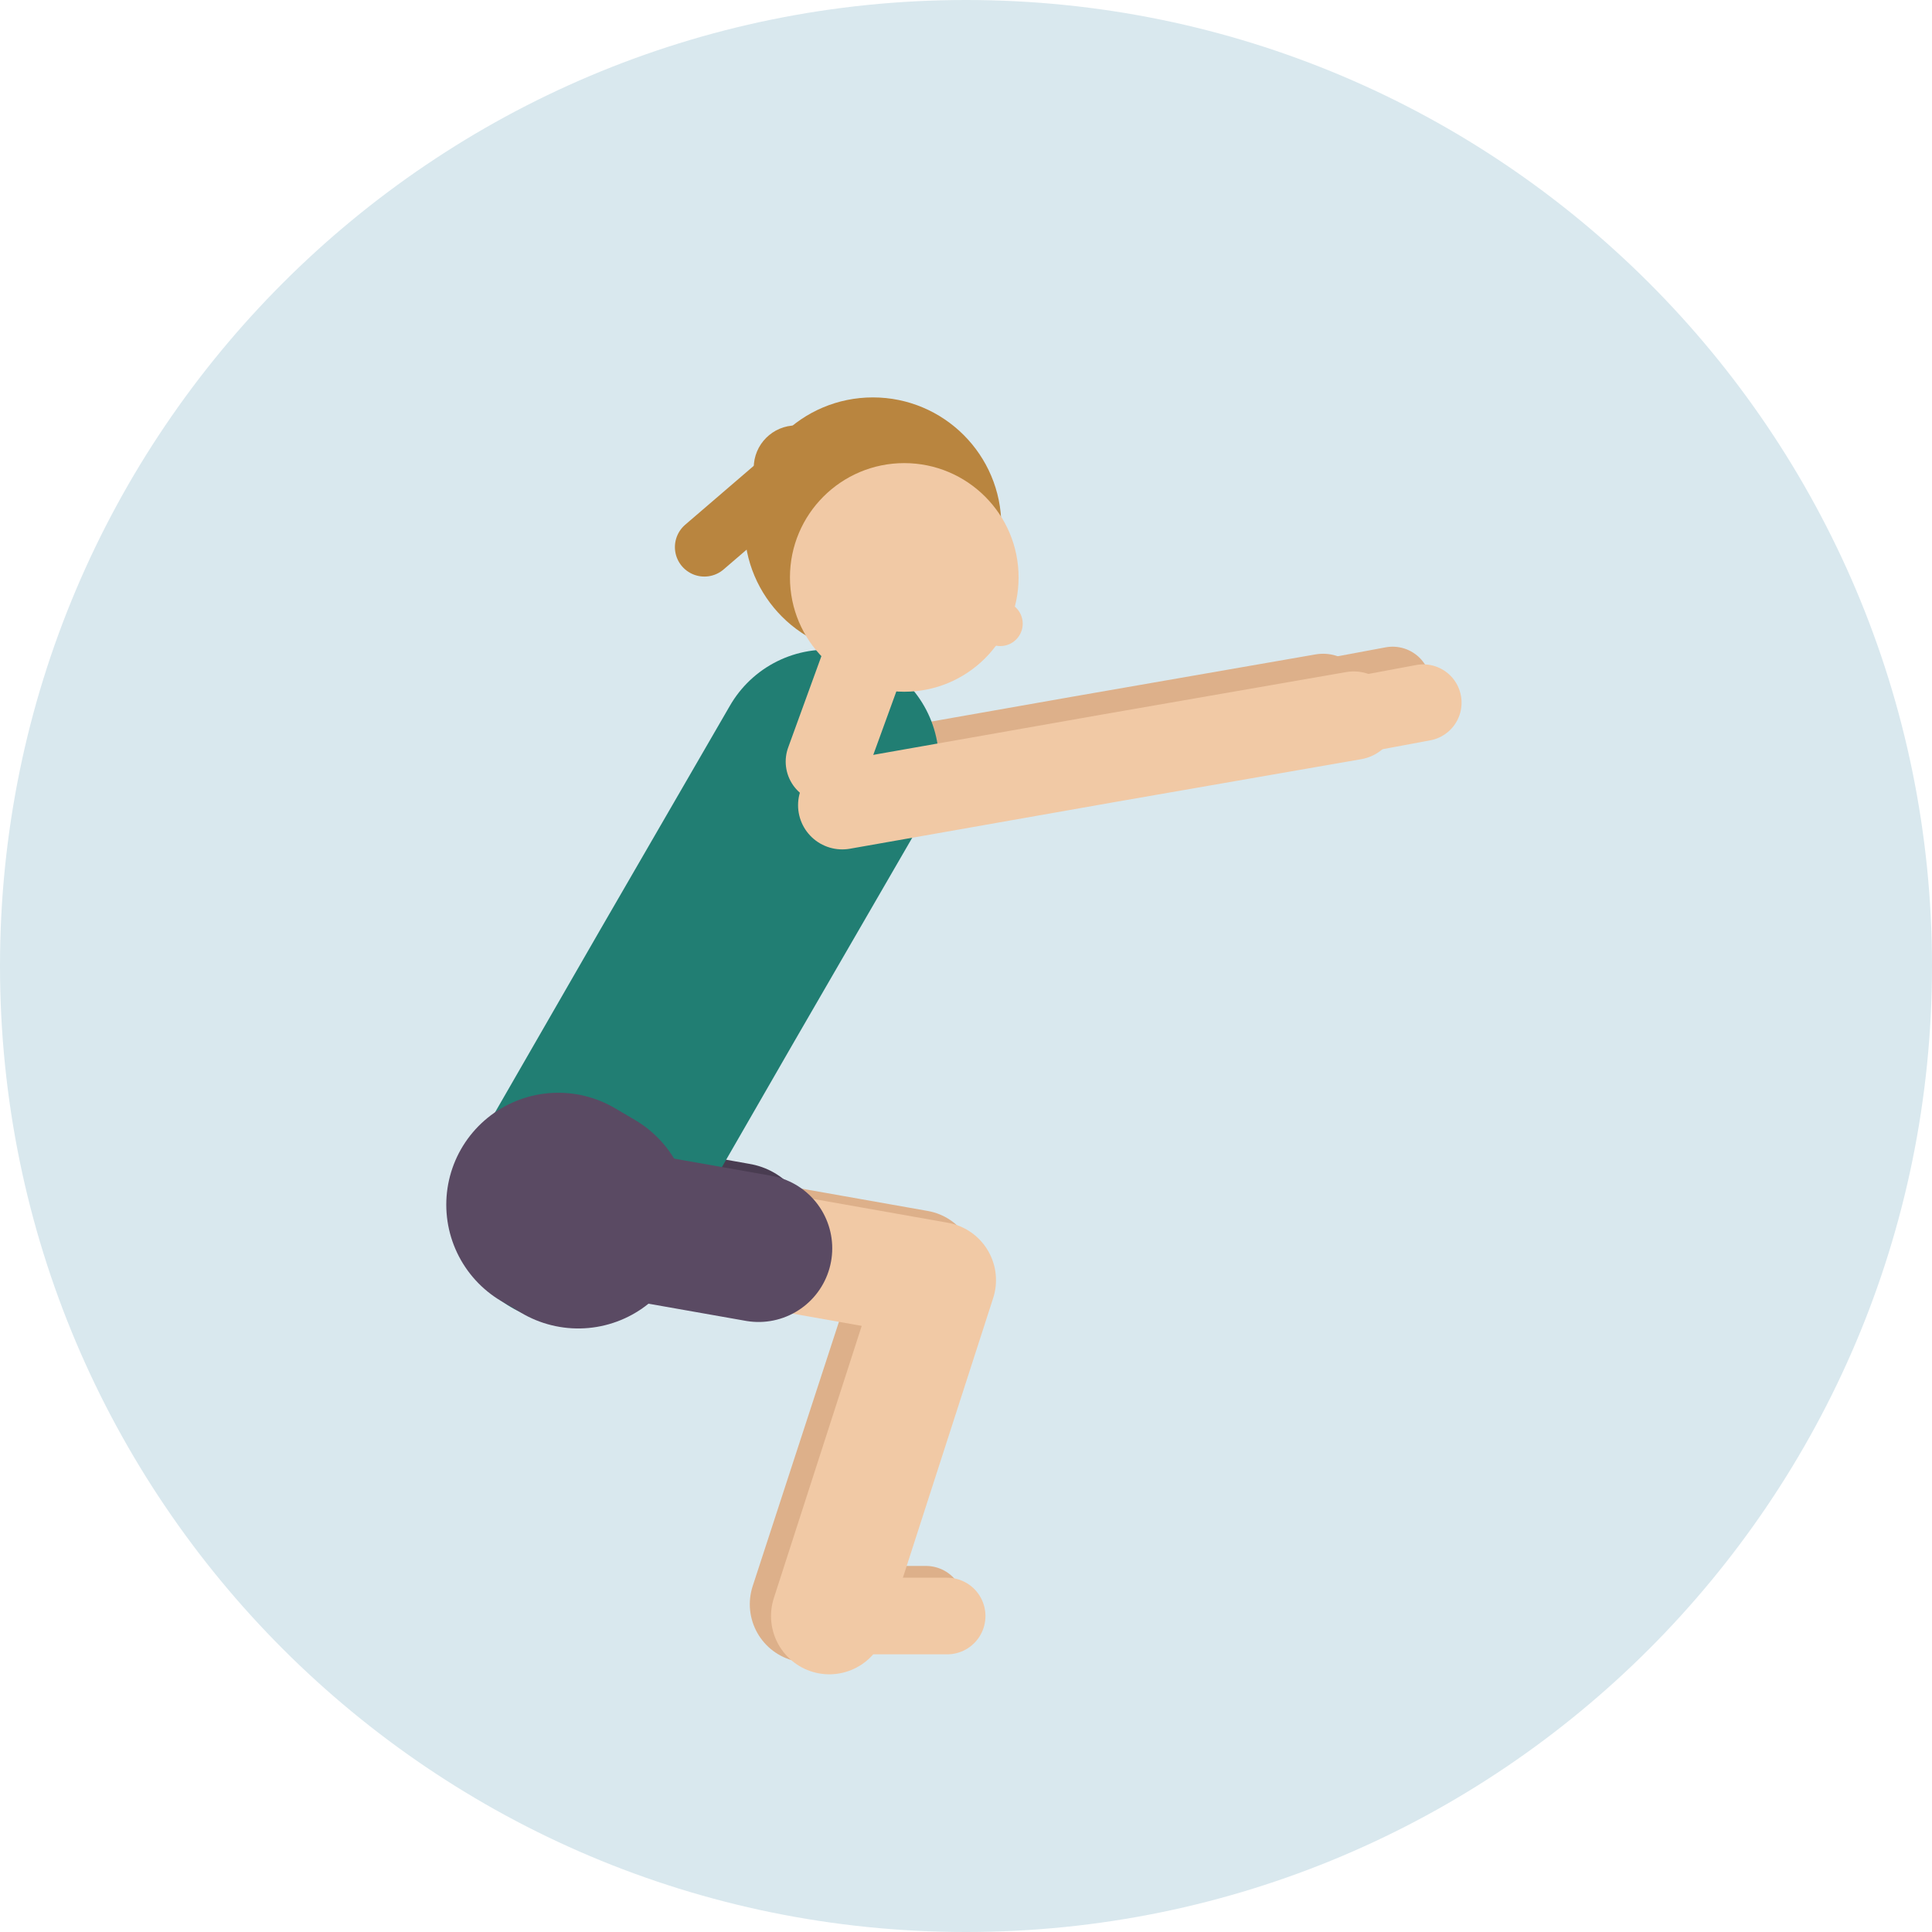
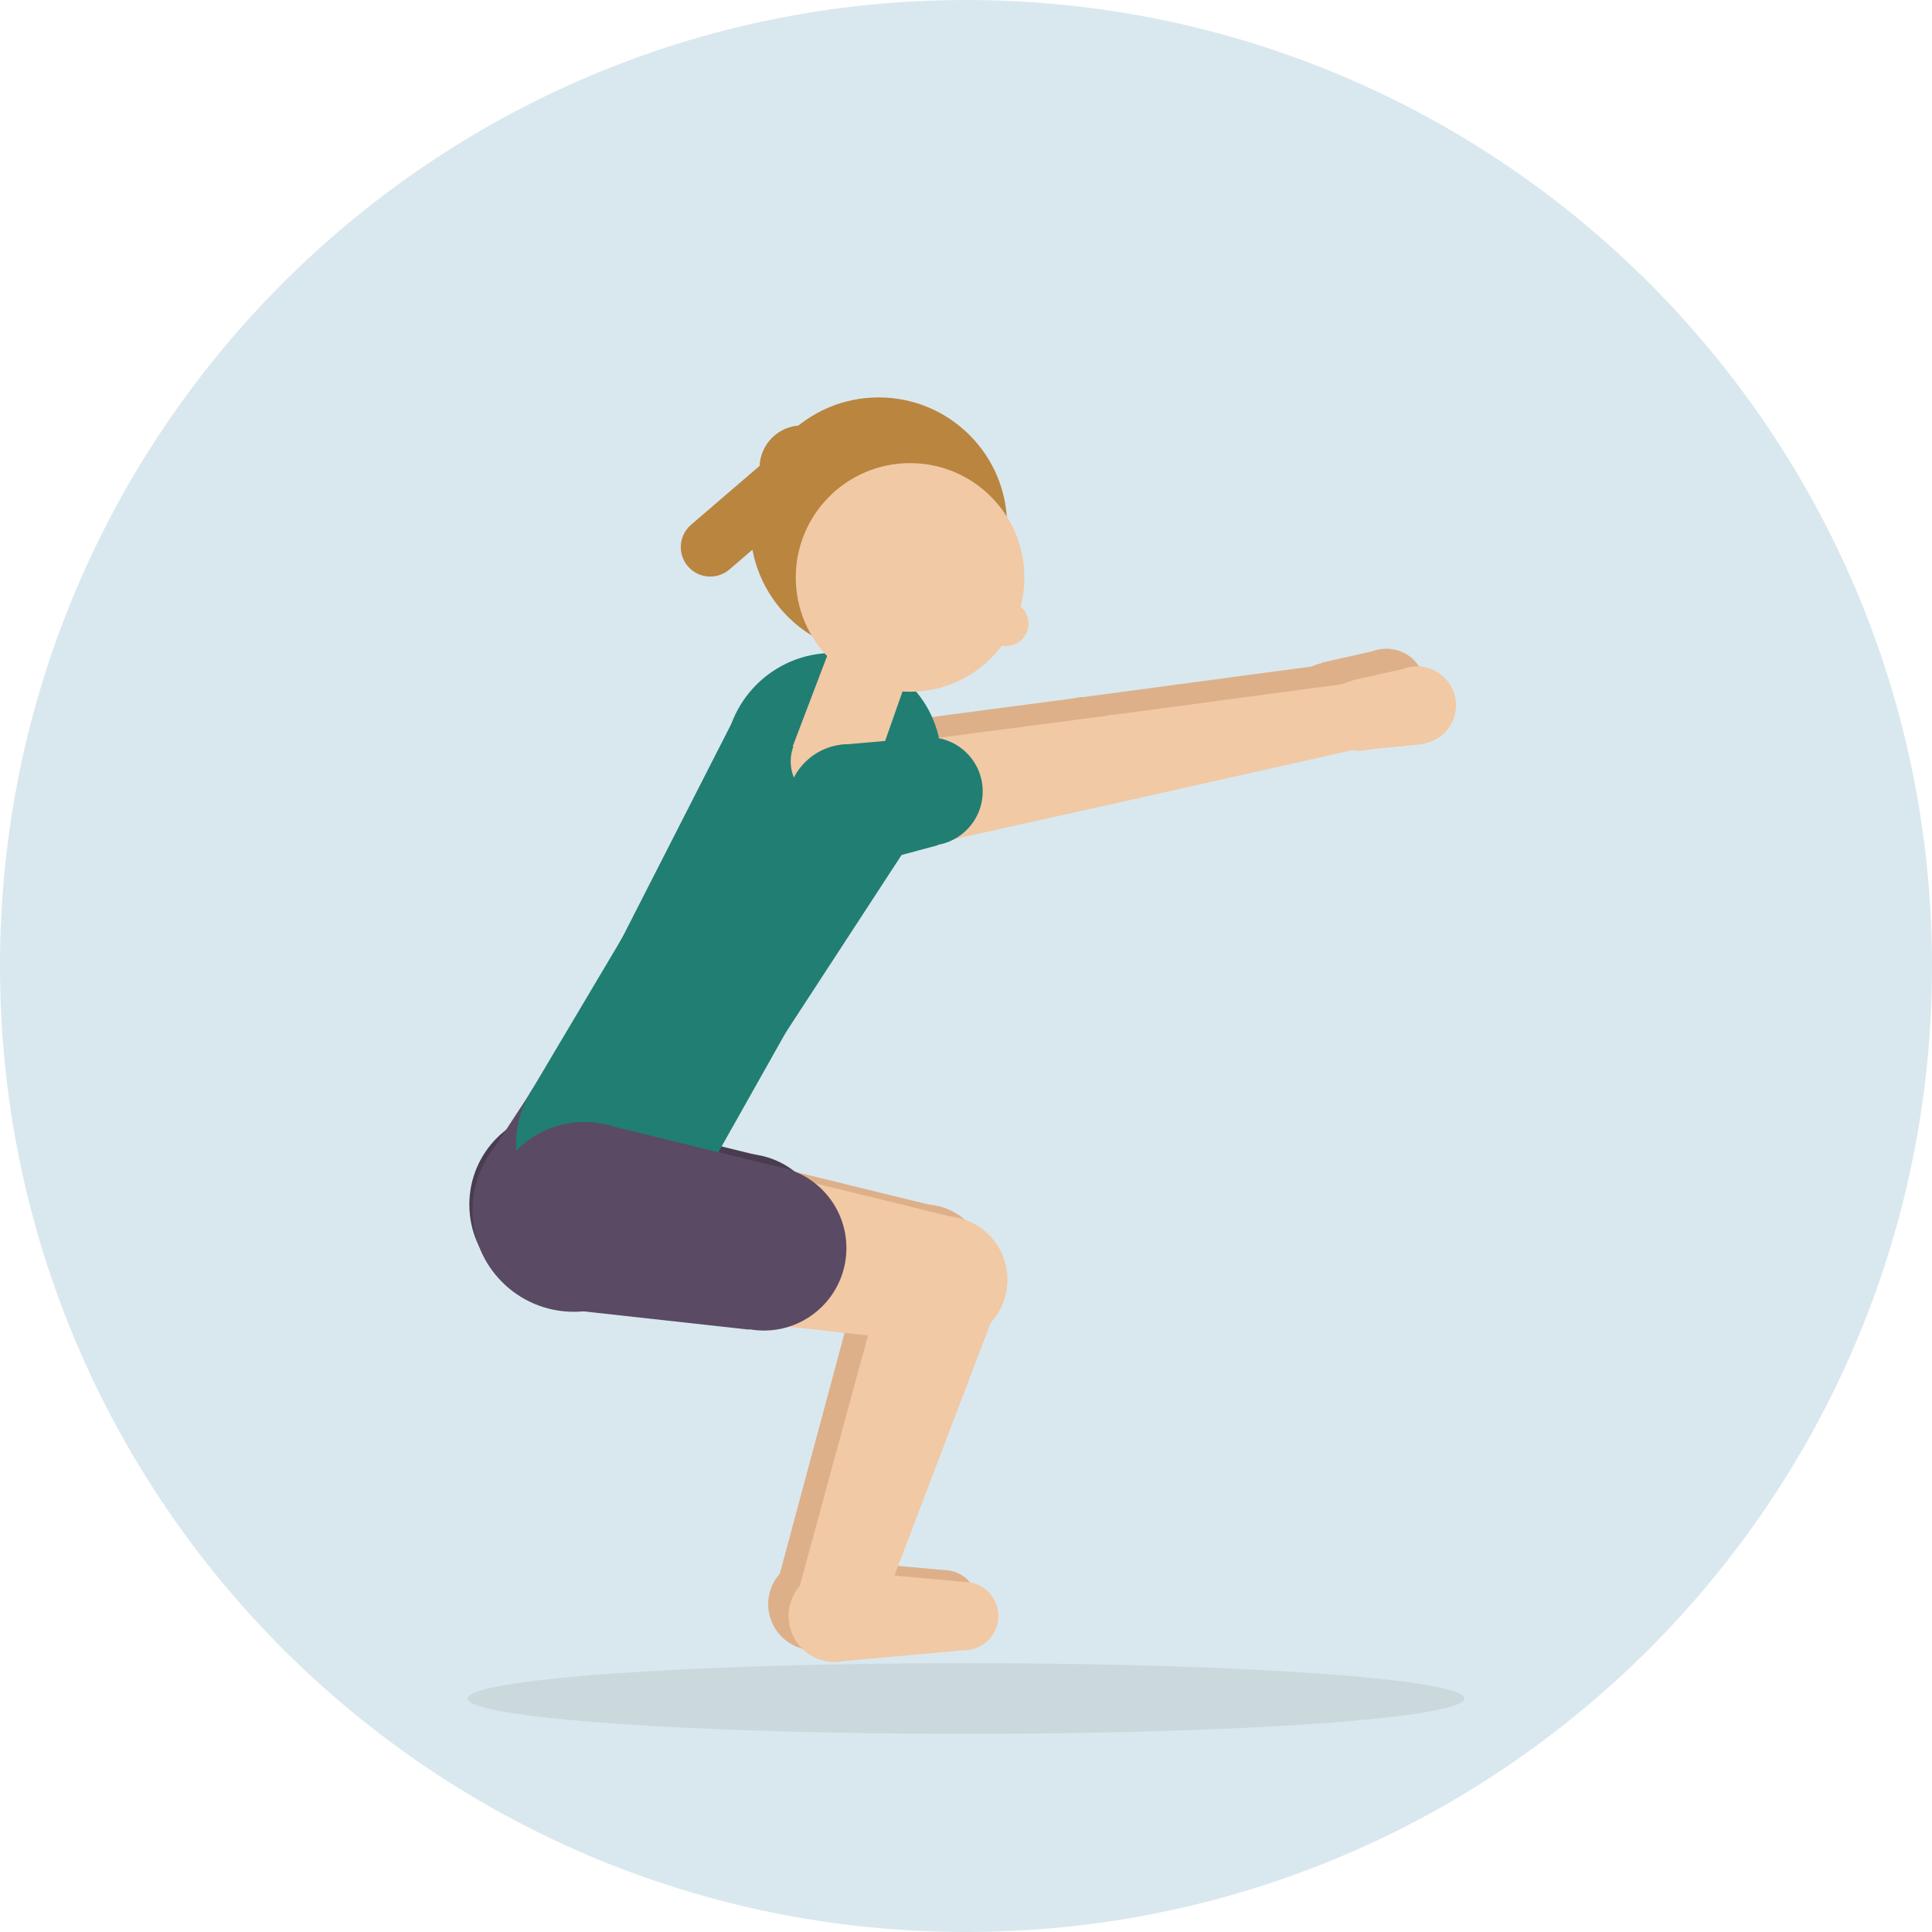
<svg xmlns="http://www.w3.org/2000/svg" viewBox="0 0 200 200" width="400" height="400" role="img" aria-label="Standing figure in profile at the bottom of a squat with thighs level and arms reaching forward.">
  <circle cx="100" cy="100" r="100" fill="#D9E8EE" />
  <clipPath id="c1y2c1e1">
    <circle cx="100" cy="100" r="100" />
  </clipPath>
  <g clip-path="url(#c1y2c1e1)">
    <g transform="translate(100.0 174.0) scale(1.220)">
-       <g stroke-linecap="round" stroke-linejoin="round" fill="none">
-         <path d="M-13.1 -75.8 L9.6 -79.8 L30.3 -83.4" stroke="#DDB08A" stroke-width="7.5" />
-         <path d="M30.3 -83.4 L36.2 -84.5" stroke="#DDB08A" stroke-width="6.5" />
-       </g>
-       <g stroke-linecap="round" stroke-linejoin="round" fill="none">
-         <path d="M-34.6 -40.4 L-4.1 -35.0 L-13.4 -6.5" stroke="#DDB08A" stroke-width="9.89" />
-         <path d="M-34.6 -40.4 L-19.4 -37.7" stroke="#493C51" stroke-width="12.5" />
-         <path d="M-13.4 -6.5 L-3.4 -6.5" stroke="#DDB08A" stroke-width="6.5" />
-       </g>
-       <g stroke-linecap="round" stroke-linejoin="round" fill="none">
-         <path d="M-33.8 -39.9 L-22.8 -59.0 L-11.8 -78.0" stroke="#217E73" stroke-width="19" />
-         <path d="M-34.6 -40.4 L-32.9 -39.4" stroke="#5A4A63" stroke-width="19" />
+       <ellipse cx="0" cy="1.5" rx="42.277" ry="3" fill="#20211F" opacity="0.08" />
+       <g>
+         <g fill="#DDB08A">
+           <path d="M-11.8 -71.1 L10.7 -76.1 L9.4 -83.4 L-13.4 -80.4Z" />
+           <circle cx="-12.576" cy="-75.77" r="4.7" />
+           <circle cx="10.074" cy="-79.764" r="3.7" />
+         </g>
+         <g fill="#1B6A61">
+           <path d="M-11.7 -70.6 L-5.0 -72.4 L-6.6 -81.5 L-13.5 -80.9Z" />
+           <circle cx="-12.576" cy="-75.77" r="5.2" />
+           <circle cx="-5.781" cy="-76.968" r="4.6" />
+         </g>
+         <g fill="#DDB08A">
+           <path d="M10.7 -76.1 L31.2 -80.7 L30.3 -86.2 L9.4 -83.4Z" />
+           <circle cx="10.074" cy="-79.764" r="3.7" />
+           <circle cx="30.755" cy="-83.41" r="2.8" />
+         </g>
+         <g fill="#DDB08A">
+           <path d="M31.3 -80.5 L36.3 -81.0 L35.1 -87.5 L30.2 -86.4Z" />
+           <circle cx="30.755" cy="-83.41" r="3" />
+           <circle cx="35.679" cy="-84.279" r="3.3" />
+         </g>
      </g>
      <g>
-         <path d="M-11.8 -78.0 L-5.8 -94.5" stroke="#F1C9A5" stroke-width="7" stroke-linecap="round" />
-         <circle cx="-14.411" cy="-102.925" r="3.6" fill="#B9853F" />
-         <path d="M-14.4 -102.9 L-22.2 -96.2" stroke="#B9853F" stroke-width="5" stroke-linecap="round" />
-         <circle cx="-7.902" cy="-98.002" r="10.9" fill="#B9853F" />
-         <circle cx="-5.238" cy="-93.627" r="9.7" fill="#F1C9A5" />
-         <circle cx="2.912" cy="-89.703" r="1.9" fill="#F1C9A5" />
+         <g fill="#DDB08A">
+           <path d="M-8.4 -36.6 L-16.2 -7.6 L-9.6 -5.4 L1.1 -33.5Z" />
+           <circle cx="-3.614" cy="-35.032" r="5" />
+           <circle cx="-12.885" cy="-6.5" r="3.5" />
+         </g>
+         <g fill="#DDB08A">
+           <path d="M-35.4 -33.1 L-4.6 -29.7 L-2.7 -40.3 L-32.9 -47.7Z" />
+           <circle cx="-34.143" cy="-40.415" r="7.4" />
+           <circle cx="-3.614" cy="-35.032" r="5.4" />
+         </g>
+         <g fill="#493C51">
+           <path d="M-35.5 -32.5 L-20.1 -30.8 L-17.7 -44.6 L-32.8 -48.3Z" />
+           <circle cx="-34.143" cy="-40.415" r="8" />
+           <circle cx="-18.879" cy="-37.723" r="7" />
+         </g>
+         <g fill="#DDB08A">
+           <path d="M-12.9 -2.6 L-1.9 -3.6 L-1.9 -9.4 L-12.9 -10.4Z" />
+           <circle cx="-12.885" cy="-6.5" r="3.9" />
+           <circle cx="-1.885" cy="-6.5" r="2.9" />
+         </g>
      </g>
-       <g stroke-linecap="round" stroke-linejoin="round" fill="none">
-         <path d="M-32.9 -39.4 L-2.4 -34.0 L-11.6 -5.5" stroke="#F1C9A5" stroke-width="9.89" />
-         <path d="M-32.9 -39.4 L-17.6 -36.7" stroke="#5A4A63" stroke-width="12.5" />
-         <path d="M-11.6 -5.5 L-1.6 -5.5" stroke="#F1C9A5" stroke-width="6.5" />
+       <g>
+         <g fill="#5A4A63">
+           <path d="M-25.8 -35.6 L-22.9 -41.5 L-37.1 -49.7 L-40.7 -44.2Z" />
+           <circle cx="-33.277" cy="-39.915" r="8.6" />
+           <circle cx="-29.977" cy="-45.631" r="8.2" />
+         </g>
+         <g fill="#217E73">
+           <path d="M-22.9 -41.5 L-15.3 -55.0 L-29.2 -63.0 L-37.1 -49.7Z" />
+           <circle cx="-29.977" cy="-45.631" r="8.2" />
+           <circle cx="-22.277" cy="-58.967" r="8" />
+         </g>
+         <g fill="#217E73">
+           <path d="M-15.3 -55.0 L-3.3 -73.4 L-19.2 -82.6 L-29.2 -63.0Z" />
+           <circle cx="-22.277" cy="-58.967" r="8" />
+           <circle cx="-11.277" cy="-78.02" r="9.2" />
+         </g>
      </g>
-       <g stroke-linecap="round" stroke-linejoin="round" fill="none">
-         <path d="M-10.5 -74.3 L12.2 -78.3 L32.9 -81.9" stroke="#F1C9A5" stroke-width="7.5" />
-         <path d="M32.9 -81.9 L38.8 -83.0" stroke="#F1C9A5" stroke-width="6.5" />
+       <g>
+         <g fill="#F1C9A5">
+           <path d="M-7.9 -76.8 L-2.1 -93.3 L-8.5 -95.6 L-14.7 -79.3Z" />
+           <circle cx="-11.277" cy="-78.02" r="3.6" />
+           <circle cx="-5.292" cy="-94.465" r="3.4" />
+         </g>
+         <circle cx="-13.918" cy="-102.925" r="3.6" fill="#B9853F" />
+         <path d="M-13.9 -102.9 L-21.7 -96.2" stroke="#B9853F" stroke-width="5" stroke-linecap="round" />
+         <circle cx="-7.41" cy="-98.002" r="10.9" fill="#B9853F" />
+         <circle cx="-4.745" cy="-93.627" r="9.7" fill="#F1C9A5" />
+         <circle cx="3.404" cy="-89.703" r="1.9" fill="#F1C9A5" />
+       </g>
+       <g>
+         <g fill="#F1C9A5">
+           <path d="M-6.6 -35.6 L-14.5 -6.6 L-7.8 -4.4 L2.9 -32.5Z" />
+           <circle cx="-1.882" cy="-34.032" r="5" />
+           <circle cx="-11.153" cy="-5.5" r="3.5" />
+         </g>
+         <g fill="#F1C9A5">
+           <path d="M-33.7 -32.1 L-2.8 -28.7 L-0.9 -39.3 L-31.1 -46.7Z" />
+           <circle cx="-32.411" cy="-39.415" r="7.4" />
+           <circle cx="-1.882" cy="-34.032" r="5.4" />
+         </g>
+         <g fill="#5A4A63">
+           <path d="M-33.8 -31.5 L-18.4 -29.8 L-15.9 -43.6 L-31.0 -47.3Z" />
+           <circle cx="-32.411" cy="-39.415" r="8" />
+           <circle cx="-17.147" cy="-36.723" r="7" />
+         </g>
+         <g fill="#F1C9A5">
+           <path d="M-11.2 -1.6 L-0.2 -2.6 L-0.2 -8.4 L-11.2 -9.4Z" />
+           <circle cx="-11.153" cy="-5.5" r="3.9" />
+           <circle cx="-0.153" cy="-5.5" r="2.9" />
+         </g>
+       </g>
+       <g>
+         <g fill="#F1C9A5">
+           <path d="M-9.2 -69.6 L13.3 -74.6 L12.0 -81.9 L-10.8 -78.9Z" />
+           <circle cx="-9.978" cy="-74.27" r="4.7" />
+           <circle cx="12.672" cy="-78.264" r="3.7" />
+         </g>
+         <g fill="#217E73">
+           <path d="M-9.1 -69.1 L-2.4 -70.9 L-4.0 -80.0 L-10.9 -79.4Z" />
+           <circle cx="-9.978" cy="-74.27" r="5.2" />
+           <circle cx="-3.183" cy="-75.468" r="4.6" />
+         </g>
+         <g fill="#F1C9A5">
+           <path d="M13.3 -74.6 L33.8 -79.2 L32.9 -84.7 L12.0 -81.9Z" />
+           <circle cx="12.672" cy="-78.264" r="3.7" />
+           <circle cx="33.353" cy="-81.91" r="2.8" />
+         </g>
+         <g fill="#F1C9A5">
+           <path d="M33.9 -79.0 L38.9 -79.5 L37.7 -86.0 L32.8 -84.9Z" />
+           <circle cx="33.353" cy="-81.91" r="3" />
+           <circle cx="38.277" cy="-82.779" r="3.3" />
+         </g>
      </g>
    </g>
  </g>
</svg>
